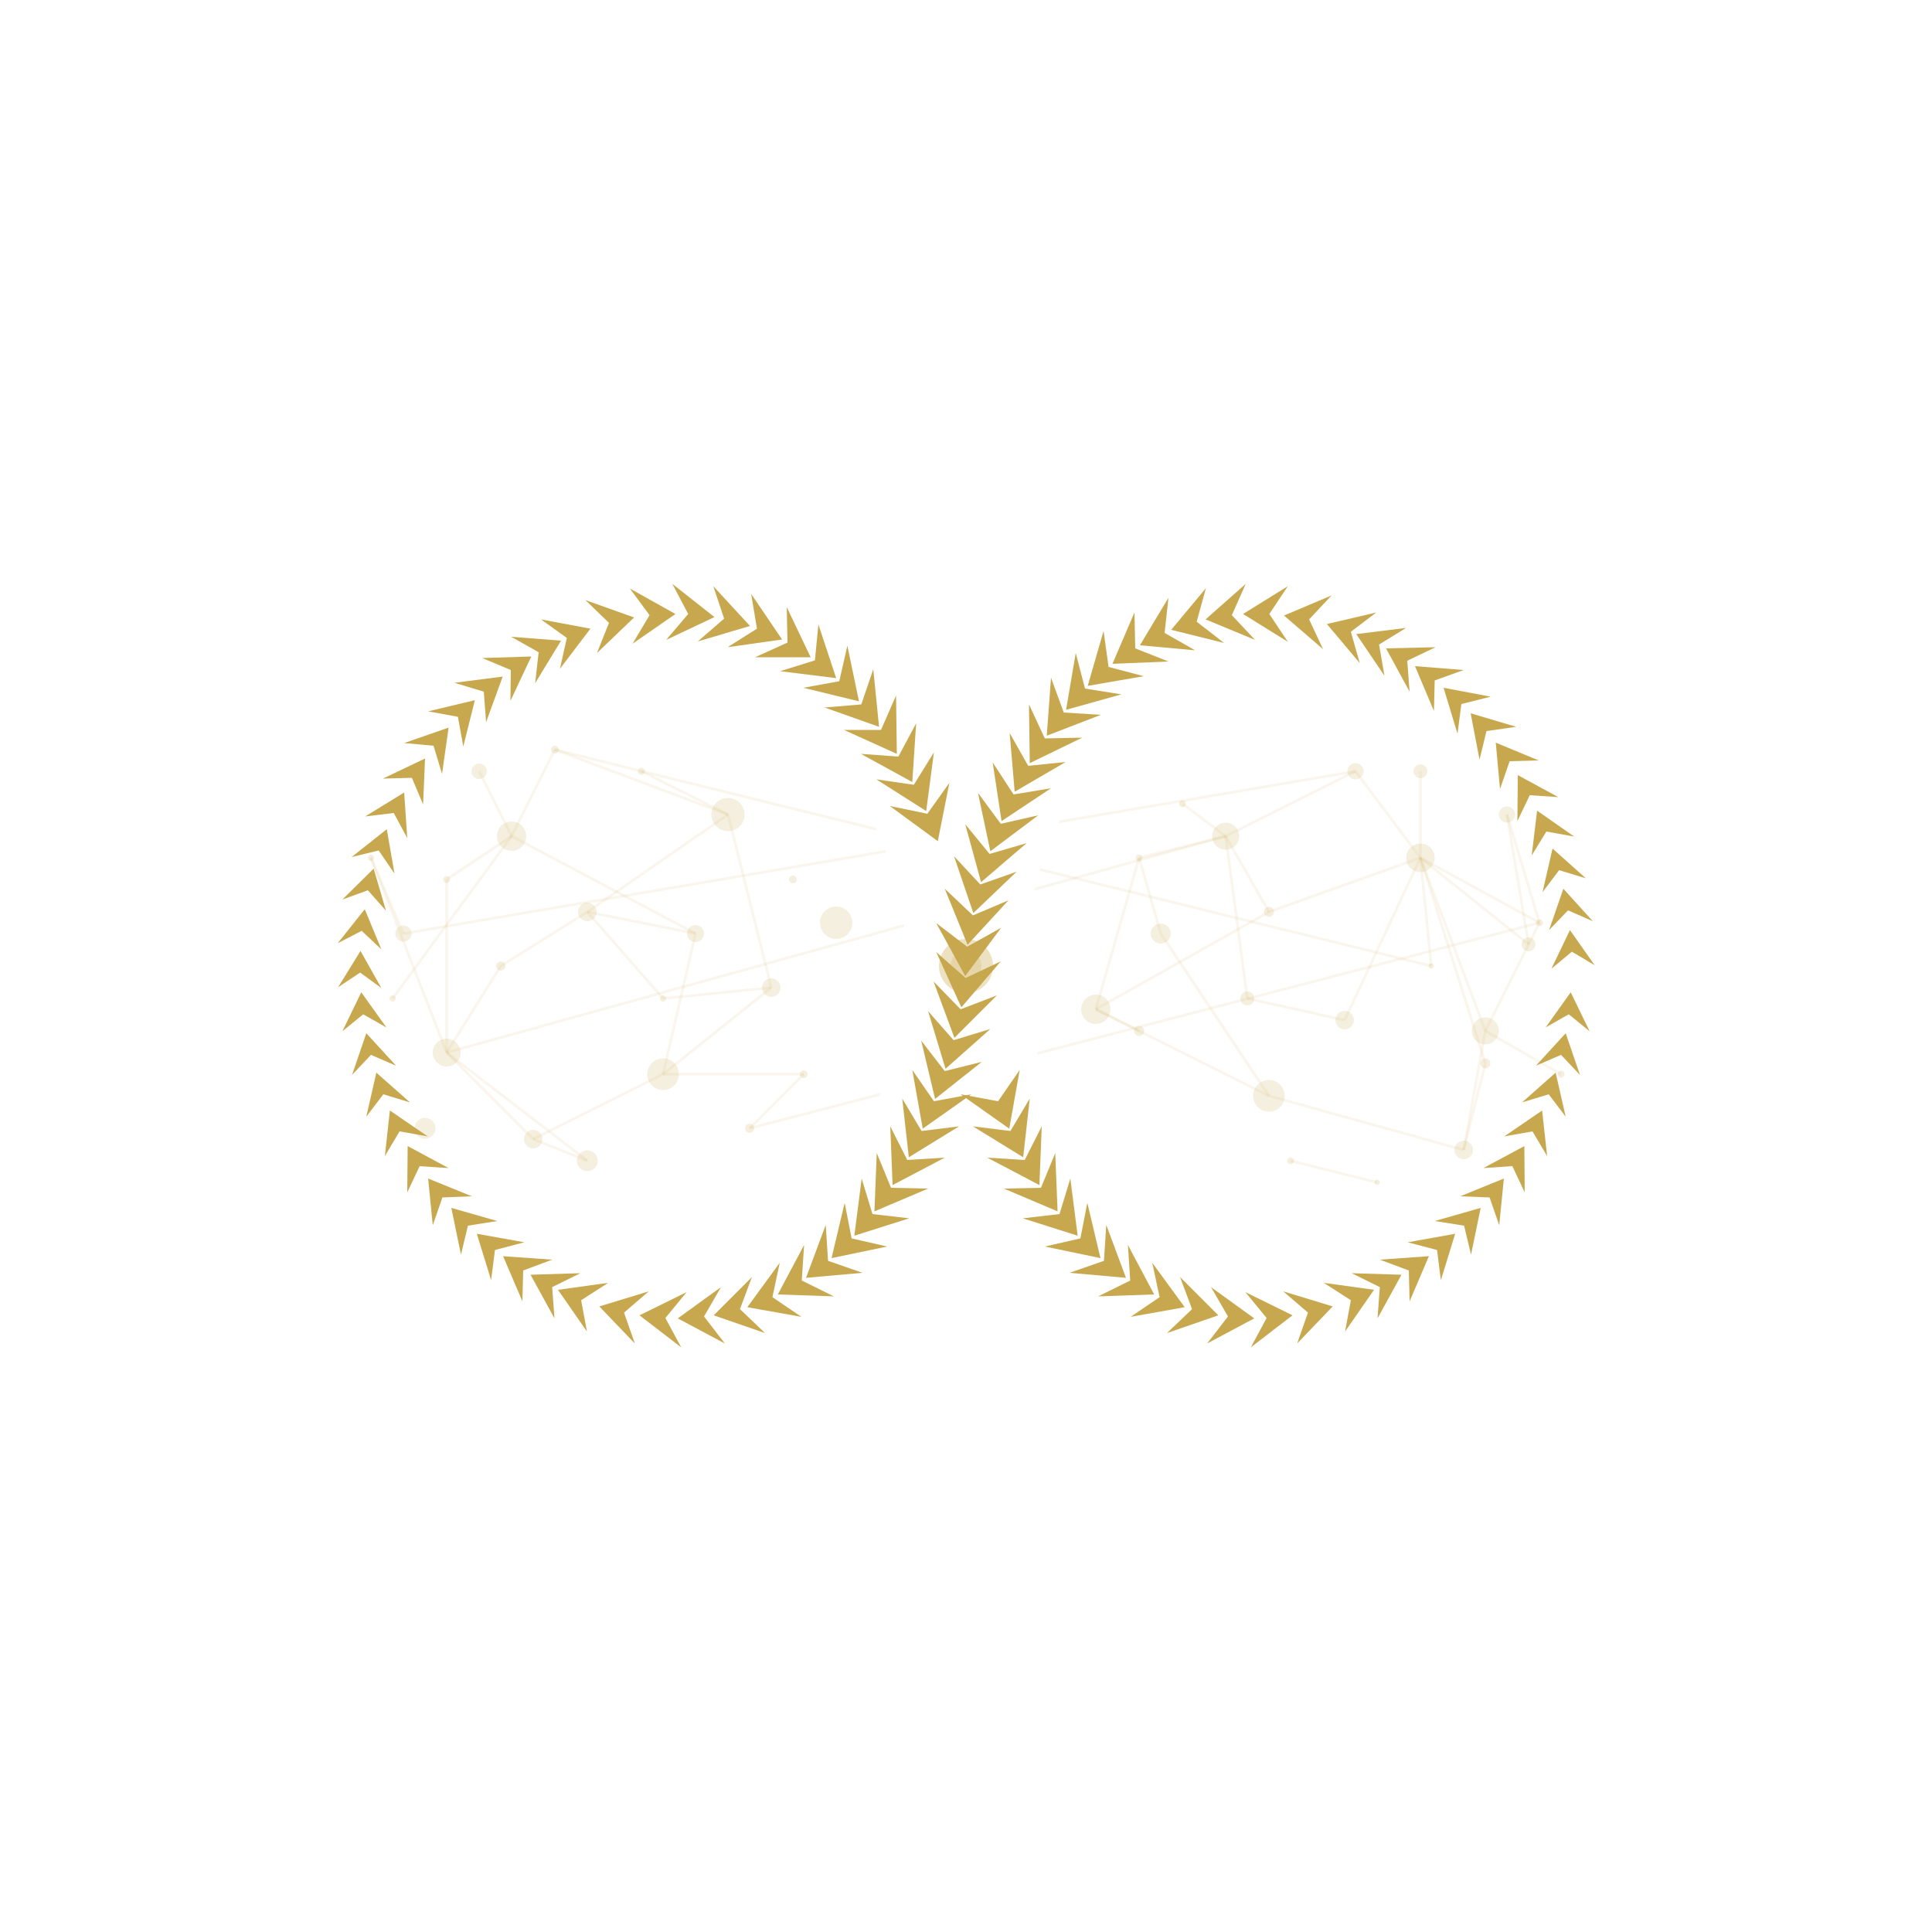
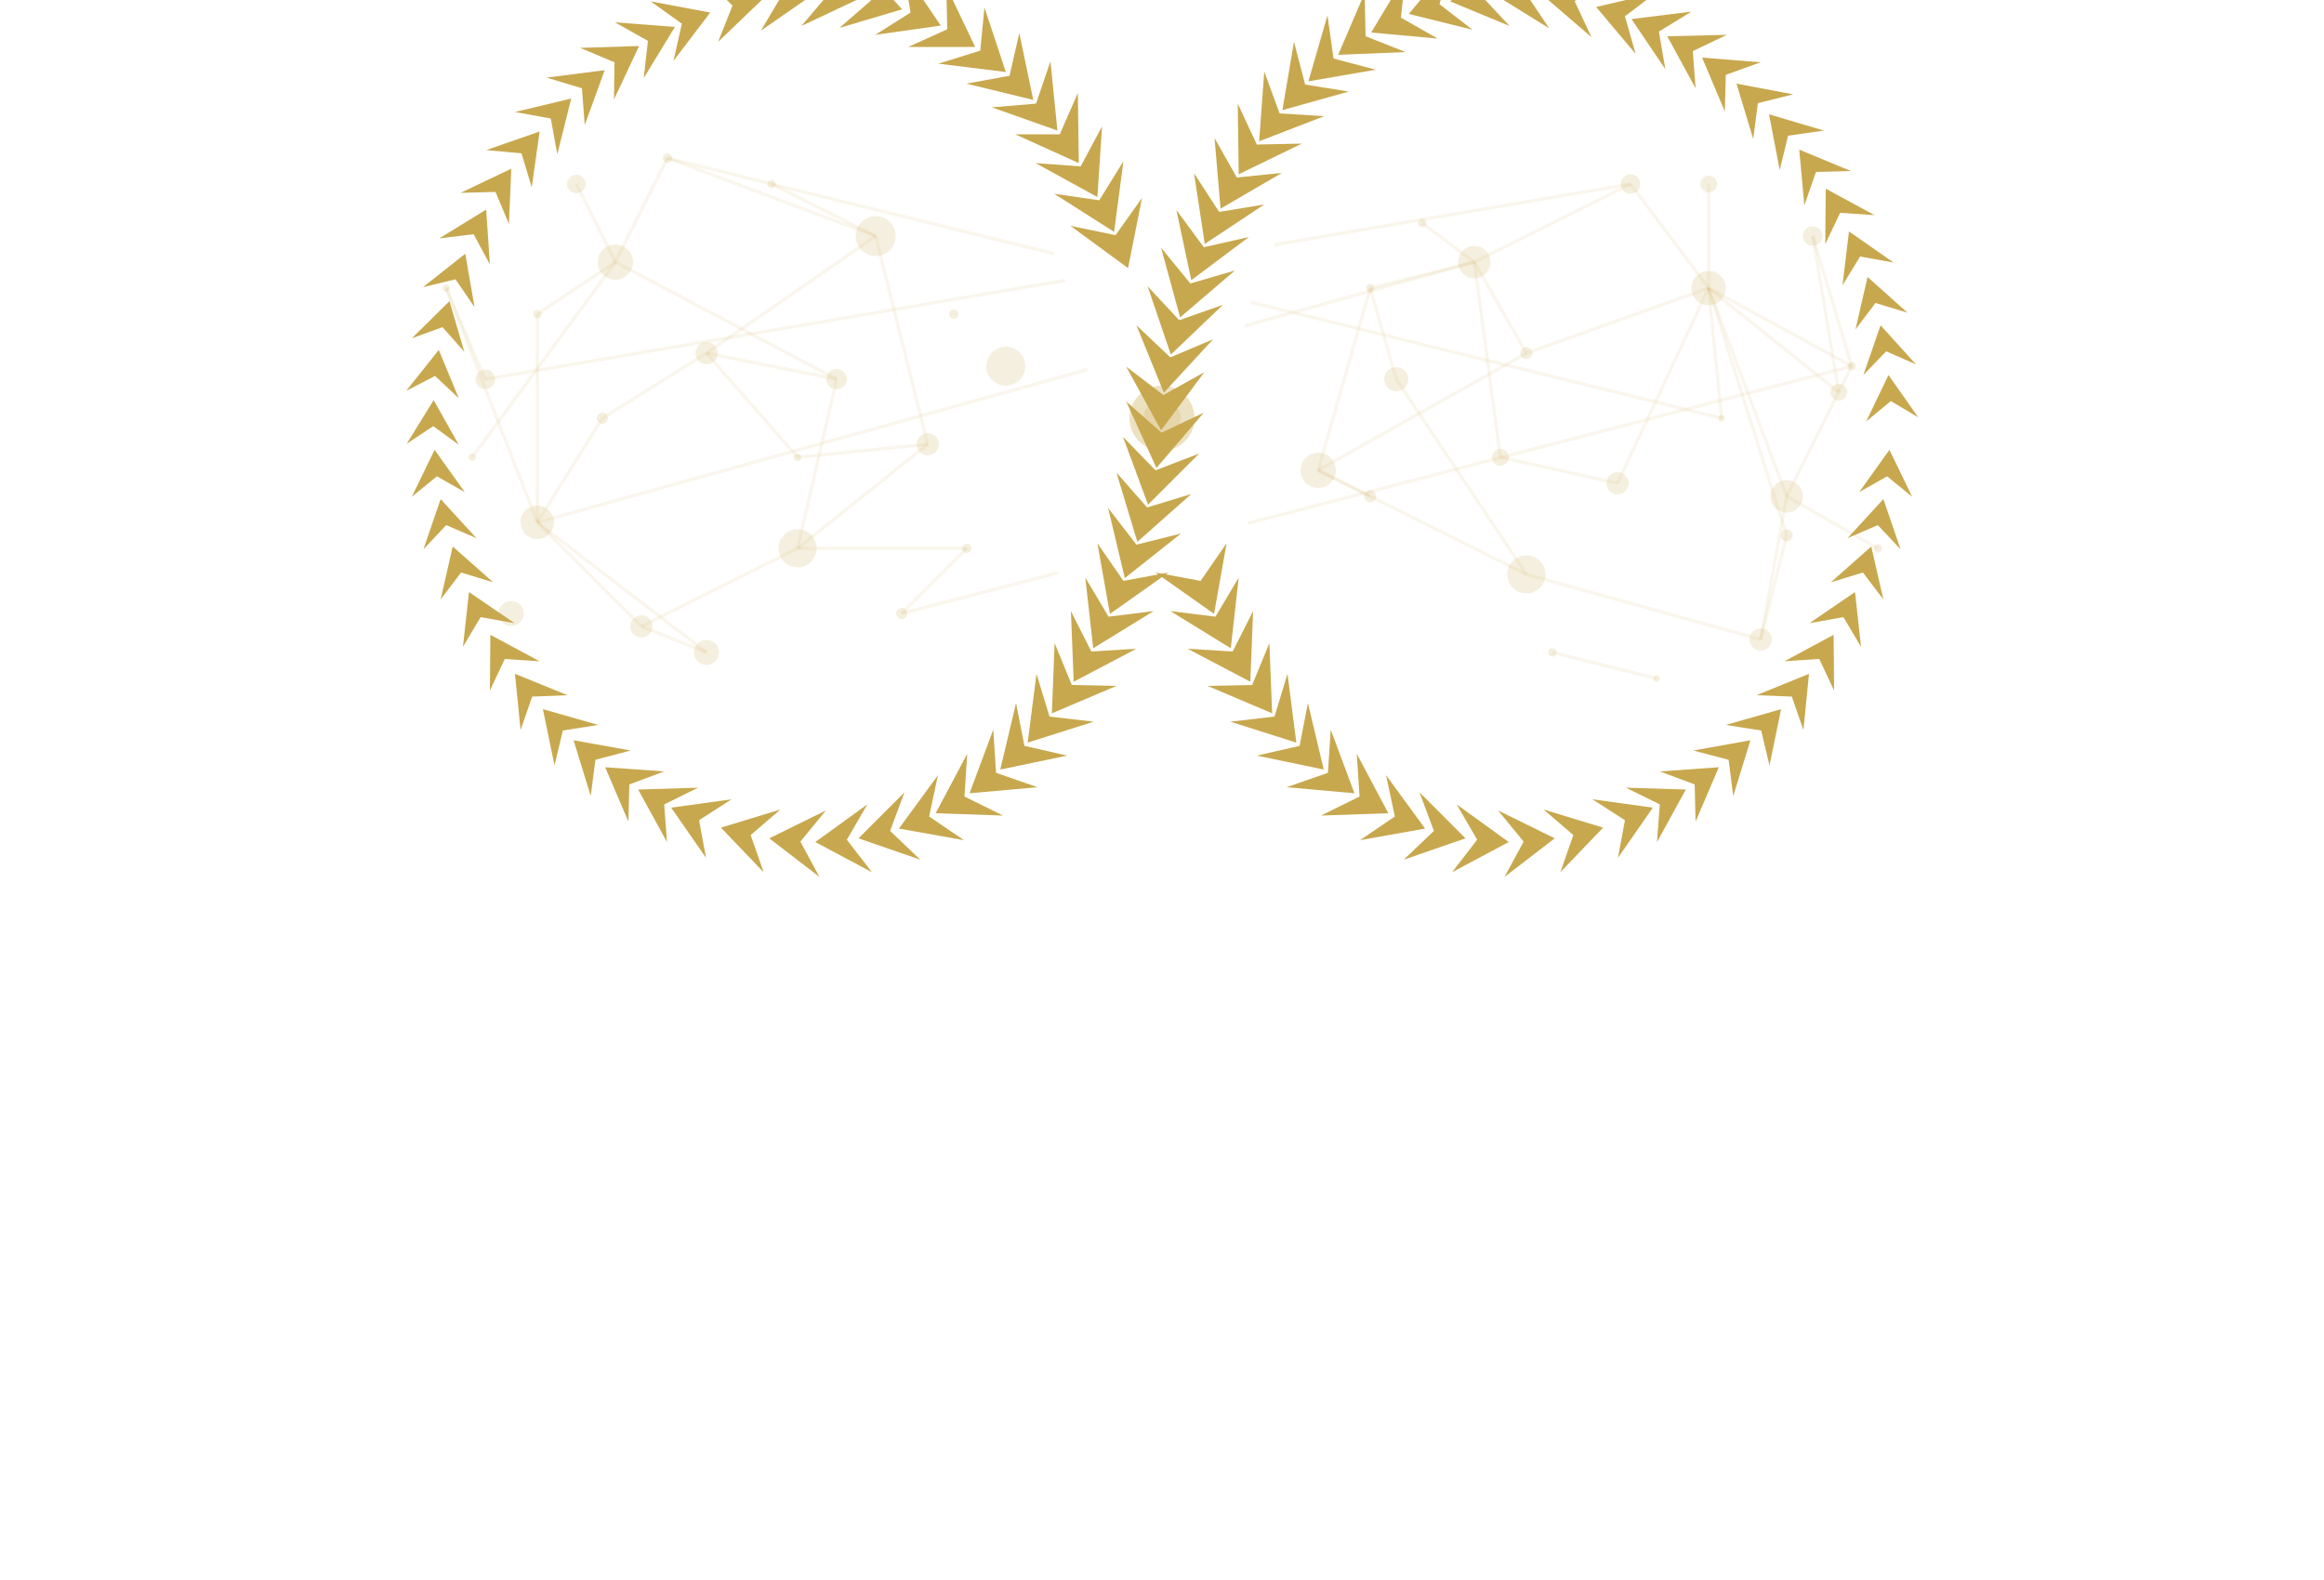
- <svg xmlns="http://www.w3.org/2000/svg" width="500" height="500" viewBox="0 0 500 500">
+ <svg xmlns="http://www.w3.org/2000/svg" width="500" height="340" viewBox="0 160 500 340">
  <defs>
    <clipPath id="lobeL">
      <circle cx="150.6" cy="250.0" r="84.0" />
    </clipPath>
    <clipPath id="lobeR">
      <circle cx="349.4" cy="250.0" r="84.0" />
    </clipPath>
  </defs>
  <g clip-path="url(#lobeL)">
    <line x1="132.4" y1="216.4" x2="124.0" y2="199.6" stroke="rgb(200,168,78)" stroke-opacity="0.10" stroke-width="0.7" />
    <line x1="132.4" y1="216.4" x2="180.0" y2="241.6" stroke="rgb(200,168,78)" stroke-opacity="0.10" stroke-width="0.7" />
    <line x1="132.4" y1="216.4" x2="101.6" y2="258.4" stroke="rgb(200,168,78)" stroke-opacity="0.10" stroke-width="0.7" />
    <line x1="132.4" y1="216.4" x2="143.6" y2="194.0" stroke="rgb(200,168,78)" stroke-opacity="0.10" stroke-width="0.7" />
    <line x1="132.4" y1="216.4" x2="115.6" y2="227.6" stroke="rgb(200,168,78)" stroke-opacity="0.10" stroke-width="0.7" />
    <line x1="171.6" y1="278.0" x2="199.6" y2="255.6" stroke="rgb(200,168,78)" stroke-opacity="0.10" stroke-width="0.7" />
    <line x1="171.6" y1="278.0" x2="180.0" y2="241.6" stroke="rgb(200,168,78)" stroke-opacity="0.10" stroke-width="0.7" />
    <line x1="171.6" y1="278.0" x2="138.0" y2="294.8" stroke="rgb(200,168,78)" stroke-opacity="0.10" stroke-width="0.7" />
    <line x1="171.6" y1="278.0" x2="208.0" y2="278.0" stroke="rgb(200,168,78)" stroke-opacity="0.10" stroke-width="0.7" />
    <line x1="115.6" y1="272.4" x2="152.0" y2="300.4" stroke="rgb(200,168,78)" stroke-opacity="0.10" stroke-width="0.7" />
    <line x1="115.6" y1="272.4" x2="138.0" y2="294.8" stroke="rgb(200,168,78)" stroke-opacity="0.10" stroke-width="0.7" />
    <line x1="115.6" y1="272.4" x2="96.0" y2="222.0" stroke="rgb(200,168,78)" stroke-opacity="0.10" stroke-width="0.7" />
    <line x1="115.6" y1="272.4" x2="129.6" y2="250.0" stroke="rgb(200,168,78)" stroke-opacity="0.10" stroke-width="0.7" />
    <line x1="115.6" y1="272.4" x2="115.6" y2="227.6" stroke="rgb(200,168,78)" stroke-opacity="0.10" stroke-width="0.7" />
    <line x1="188.4" y1="210.8" x2="152.0" y2="236.0" stroke="rgb(200,168,78)" stroke-opacity="0.10" stroke-width="0.7" />
    <line x1="188.4" y1="210.8" x2="199.6" y2="255.6" stroke="rgb(200,168,78)" stroke-opacity="0.10" stroke-width="0.7" />
    <line x1="188.4" y1="210.8" x2="166.0" y2="199.6" stroke="rgb(200,168,78)" stroke-opacity="0.10" stroke-width="0.7" />
    <line x1="188.4" y1="210.8" x2="143.6" y2="194.0" stroke="rgb(200,168,78)" stroke-opacity="0.10" stroke-width="0.7" />
    <line x1="367.6" y1="222.0" x2="384.4" y2="266.8" stroke="rgb(200,168,78)" stroke-opacity="0.10" stroke-width="0.7" />
    <line x1="367.6" y1="222.0" x2="395.6" y2="244.4" stroke="rgb(200,168,78)" stroke-opacity="0.10" stroke-width="0.7" />
    <line x1="367.6" y1="222.0" x2="348.0" y2="264.0" stroke="rgb(200,168,78)" stroke-opacity="0.10" stroke-width="0.7" />
    <line x1="367.6" y1="222.0" x2="350.8" y2="199.6" stroke="rgb(200,168,78)" stroke-opacity="0.10" stroke-width="0.7" />
    <line x1="367.6" y1="222.0" x2="367.6" y2="199.6" stroke="rgb(200,168,78)" stroke-opacity="0.10" stroke-width="0.7" />
    <line x1="367.6" y1="222.0" x2="398.4" y2="238.8" stroke="rgb(200,168,78)" stroke-opacity="0.10" stroke-width="0.7" />
    <line x1="367.6" y1="222.0" x2="370.4" y2="250.0" stroke="rgb(200,168,78)" stroke-opacity="0.10" stroke-width="0.7" />
    <line x1="367.6" y1="222.0" x2="384.4" y2="275.2" stroke="rgb(200,168,78)" stroke-opacity="0.10" stroke-width="0.7" />
    <line x1="367.6" y1="222.0" x2="328.4" y2="236.0" stroke="rgb(200,168,78)" stroke-opacity="0.10" stroke-width="0.7" />
    <line x1="328.4" y1="283.6" x2="283.6" y2="261.2" stroke="rgb(200,168,78)" stroke-opacity="0.10" stroke-width="0.7" />
    <line x1="328.4" y1="283.6" x2="378.8" y2="297.6" stroke="rgb(200,168,78)" stroke-opacity="0.10" stroke-width="0.7" />
    <line x1="328.4" y1="283.6" x2="300.4" y2="241.6" stroke="rgb(200,168,78)" stroke-opacity="0.10" stroke-width="0.7" />
    <line x1="384.4" y1="266.8" x2="378.8" y2="297.6" stroke="rgb(200,168,78)" stroke-opacity="0.10" stroke-width="0.7" />
    <line x1="384.4" y1="266.8" x2="404.0" y2="278.0" stroke="rgb(200,168,78)" stroke-opacity="0.10" stroke-width="0.7" />
    <line x1="384.4" y1="266.8" x2="398.4" y2="238.8" stroke="rgb(200,168,78)" stroke-opacity="0.10" stroke-width="0.7" />
    <line x1="317.2" y1="216.4" x2="350.8" y2="199.6" stroke="rgb(200,168,78)" stroke-opacity="0.10" stroke-width="0.7" />
    <line x1="317.2" y1="216.4" x2="322.8" y2="258.4" stroke="rgb(200,168,78)" stroke-opacity="0.10" stroke-width="0.7" />
    <line x1="317.2" y1="216.4" x2="306.0" y2="208.0" stroke="rgb(200,168,78)" stroke-opacity="0.10" stroke-width="0.7" />
    <line x1="317.2" y1="216.4" x2="328.4" y2="236.0" stroke="rgb(200,168,78)" stroke-opacity="0.10" stroke-width="0.7" />
    <line x1="317.2" y1="216.4" x2="294.8" y2="222.0" stroke="rgb(200,168,78)" stroke-opacity="0.10" stroke-width="0.7" />
    <line x1="283.6" y1="261.2" x2="294.8" y2="266.8" stroke="rgb(200,168,78)" stroke-opacity="0.10" stroke-width="0.7" />
    <line x1="283.6" y1="261.2" x2="328.4" y2="236.0" stroke="rgb(200,168,78)" stroke-opacity="0.10" stroke-width="0.7" />
    <line x1="283.6" y1="261.2" x2="294.8" y2="222.0" stroke="rgb(200,168,78)" stroke-opacity="0.10" stroke-width="0.7" />
    <line x1="104.4" y1="241.6" x2="96.0" y2="222.0" stroke="rgb(200,168,78)" stroke-opacity="0.10" stroke-width="0.7" />
    <line x1="152.0" y1="236.0" x2="180.0" y2="241.6" stroke="rgb(200,168,78)" stroke-opacity="0.10" stroke-width="0.7" />
    <line x1="152.0" y1="236.0" x2="129.6" y2="250.0" stroke="rgb(200,168,78)" stroke-opacity="0.10" stroke-width="0.7" />
    <line x1="152.0" y1="236.0" x2="171.6" y2="258.4" stroke="rgb(200,168,78)" stroke-opacity="0.10" stroke-width="0.7" />
    <line x1="152.0" y1="300.4" x2="138.0" y2="294.8" stroke="rgb(200,168,78)" stroke-opacity="0.10" stroke-width="0.7" />
    <line x1="199.6" y1="255.6" x2="171.6" y2="258.4" stroke="rgb(200,168,78)" stroke-opacity="0.10" stroke-width="0.7" />
    <line x1="395.6" y1="244.4" x2="390.0" y2="210.8" stroke="rgb(200,168,78)" stroke-opacity="0.10" stroke-width="0.7" />
    <line x1="348.0" y1="264.0" x2="322.8" y2="258.4" stroke="rgb(200,168,78)" stroke-opacity="0.10" stroke-width="0.7" />
    <line x1="378.8" y1="297.6" x2="384.4" y2="275.2" stroke="rgb(200,168,78)" stroke-opacity="0.10" stroke-width="0.7" />
    <line x1="300.4" y1="241.6" x2="294.8" y2="222.0" stroke="rgb(200,168,78)" stroke-opacity="0.10" stroke-width="0.7" />
    <line x1="390.0" y1="210.8" x2="398.4" y2="238.8" stroke="rgb(200,168,78)" stroke-opacity="0.10" stroke-width="0.7" />
    <line x1="166.0" y1="199.6" x2="143.6" y2="194.0" stroke="rgb(200,168,78)" stroke-opacity="0.10" stroke-width="0.7" />
    <line x1="194.0" y1="292.0" x2="208.0" y2="278.0" stroke="rgb(200,168,78)" stroke-opacity="0.10" stroke-width="0.7" />
    <line x1="334.0" y1="300.4" x2="356.4" y2="306.0" stroke="rgb(200,168,78)" stroke-opacity="0.10" stroke-width="0.7" />
    <line x1="194.0" y1="292.0" x2="398.4" y2="238.8" stroke="rgb(200,168,78)" stroke-opacity="0.10" stroke-width="0.7" />
    <line x1="350.8" y1="199.6" x2="104.4" y2="241.6" stroke="rgb(200,168,78)" stroke-opacity="0.10" stroke-width="0.7" />
    <line x1="115.6" y1="272.4" x2="317.2" y2="216.4" stroke="rgb(200,168,78)" stroke-opacity="0.10" stroke-width="0.7" />
    <line x1="166.0" y1="199.6" x2="370.4" y2="250.0" stroke="rgb(200,168,78)" stroke-opacity="0.10" stroke-width="0.7" />
    <circle cx="132.4" cy="216.4" r="3.8" fill="rgb(200,168,78)" fill-opacity="0.18" />
    <circle cx="171.6" cy="278.0" r="4.1" fill="rgb(200,168,78)" fill-opacity="0.18" />
    <circle cx="115.6" cy="272.4" r="3.6" fill="rgb(200,168,78)" fill-opacity="0.18" />
    <circle cx="188.4" cy="210.8" r="4.3" fill="rgb(200,168,78)" fill-opacity="0.18" />
    <circle cx="367.6" cy="222.0" r="3.7" fill="rgb(200,168,78)" fill-opacity="0.18" />
    <circle cx="328.4" cy="283.6" r="4.1" fill="rgb(200,168,78)" fill-opacity="0.18" />
    <circle cx="384.4" cy="266.8" r="3.5" fill="rgb(200,168,78)" fill-opacity="0.18" />
    <circle cx="317.2" cy="216.4" r="3.5" fill="rgb(200,168,78)" fill-opacity="0.18" />
    <circle cx="216.4" cy="238.8" r="4.2" fill="rgb(200,168,78)" fill-opacity="0.18" />
    <circle cx="283.6" cy="261.2" r="3.8" fill="rgb(200,168,78)" fill-opacity="0.18" />
    <circle cx="104.4" cy="241.6" r="2.1" fill="rgb(200,168,78)" fill-opacity="0.18" />
    <circle cx="152.0" cy="236.0" r="2.4" fill="rgb(200,168,78)" fill-opacity="0.18" />
    <circle cx="152.0" cy="300.4" r="2.7" fill="rgb(200,168,78)" fill-opacity="0.18" />
    <circle cx="124.0" cy="199.6" r="2.0" fill="rgb(200,168,78)" fill-opacity="0.18" />
    <circle cx="199.6" cy="255.6" r="2.4" fill="rgb(200,168,78)" fill-opacity="0.18" />
    <circle cx="180.0" cy="241.6" r="2.2" fill="rgb(200,168,78)" fill-opacity="0.18" />
    <circle cx="138.0" cy="294.8" r="2.4" fill="rgb(200,168,78)" fill-opacity="0.18" />
    <circle cx="110.0" cy="292.0" r="2.7" fill="rgb(200,168,78)" fill-opacity="0.18" />
    <circle cx="395.6" cy="244.4" r="1.8" fill="rgb(200,168,78)" fill-opacity="0.18" />
    <circle cx="348.0" cy="264.0" r="2.4" fill="rgb(200,168,78)" fill-opacity="0.18" />
    <circle cx="350.8" cy="199.6" r="2.1" fill="rgb(200,168,78)" fill-opacity="0.18" />
    <circle cx="378.8" cy="297.6" r="2.4" fill="rgb(200,168,78)" fill-opacity="0.18" />
    <circle cx="300.4" cy="241.6" r="2.6" fill="rgb(200,168,78)" fill-opacity="0.18" />
    <circle cx="322.8" cy="258.4" r="1.8" fill="rgb(200,168,78)" fill-opacity="0.18" />
    <circle cx="367.6" cy="199.6" r="1.8" fill="rgb(200,168,78)" fill-opacity="0.18" />
    <circle cx="390.0" cy="210.8" r="2.1" fill="rgb(200,168,78)" fill-opacity="0.18" />
    <circle cx="96.0" cy="222.0" r="0.8" fill="rgb(200,168,78)" fill-opacity="0.18" />
    <circle cx="166.0" cy="199.6" r="0.9" fill="rgb(200,168,78)" fill-opacity="0.18" />
    <circle cx="205.2" cy="227.6" r="1.0" fill="rgb(200,168,78)" fill-opacity="0.18" />
    <circle cx="101.6" cy="258.4" r="0.8" fill="rgb(200,168,78)" fill-opacity="0.18" />
    <circle cx="129.6" cy="250.0" r="1.2" fill="rgb(200,168,78)" fill-opacity="0.18" />
    <circle cx="194.0" cy="292.0" r="1.2" fill="rgb(200,168,78)" fill-opacity="0.18" />
    <circle cx="143.6" cy="194.0" r="1.0" fill="rgb(200,168,78)" fill-opacity="0.18" />
    <circle cx="115.6" cy="227.6" r="0.9" fill="rgb(200,168,78)" fill-opacity="0.18" />
    <circle cx="171.6" cy="258.4" r="0.8" fill="rgb(200,168,78)" fill-opacity="0.18" />
    <circle cx="208.0" cy="278.0" r="1.0" fill="rgb(200,168,78)" fill-opacity="0.18" />
    <circle cx="404.0" cy="278.0" r="0.9" fill="rgb(200,168,78)" fill-opacity="0.18" />
    <circle cx="334.0" cy="300.4" r="0.9" fill="rgb(200,168,78)" fill-opacity="0.18" />
    <circle cx="294.8" cy="266.8" r="1.3" fill="rgb(200,168,78)" fill-opacity="0.18" />
    <circle cx="398.4" cy="238.8" r="0.9" fill="rgb(200,168,78)" fill-opacity="0.18" />
    <circle cx="370.4" cy="250.0" r="0.7" fill="rgb(200,168,78)" fill-opacity="0.18" />
    <circle cx="306.0" cy="208.0" r="0.9" fill="rgb(200,168,78)" fill-opacity="0.18" />
    <circle cx="356.4" cy="306.0" r="0.7" fill="rgb(200,168,78)" fill-opacity="0.18" />
    <circle cx="384.4" cy="275.2" r="1.3" fill="rgb(200,168,78)" fill-opacity="0.18" />
    <circle cx="328.4" cy="236.0" r="1.3" fill="rgb(200,168,78)" fill-opacity="0.18" />
    <circle cx="294.8" cy="222.0" r="0.9" fill="rgb(200,168,78)" fill-opacity="0.18" />
  </g>
  <g clip-path="url(#lobeR)">
    <line x1="132.4" y1="216.4" x2="124.0" y2="199.6" stroke="rgb(200,168,78)" stroke-opacity="0.10" stroke-width="0.7" />
    <line x1="132.4" y1="216.4" x2="180.0" y2="241.6" stroke="rgb(200,168,78)" stroke-opacity="0.10" stroke-width="0.7" />
    <line x1="132.4" y1="216.4" x2="101.6" y2="258.4" stroke="rgb(200,168,78)" stroke-opacity="0.10" stroke-width="0.7" />
    <line x1="132.4" y1="216.4" x2="143.6" y2="194.0" stroke="rgb(200,168,78)" stroke-opacity="0.10" stroke-width="0.7" />
    <line x1="132.4" y1="216.4" x2="115.6" y2="227.6" stroke="rgb(200,168,78)" stroke-opacity="0.10" stroke-width="0.7" />
    <line x1="171.6" y1="278.0" x2="199.6" y2="255.6" stroke="rgb(200,168,78)" stroke-opacity="0.10" stroke-width="0.7" />
    <line x1="171.6" y1="278.0" x2="180.0" y2="241.6" stroke="rgb(200,168,78)" stroke-opacity="0.10" stroke-width="0.7" />
    <line x1="171.6" y1="278.0" x2="138.0" y2="294.8" stroke="rgb(200,168,78)" stroke-opacity="0.10" stroke-width="0.7" />
    <line x1="171.6" y1="278.0" x2="208.0" y2="278.0" stroke="rgb(200,168,78)" stroke-opacity="0.10" stroke-width="0.7" />
    <line x1="115.6" y1="272.4" x2="152.0" y2="300.4" stroke="rgb(200,168,78)" stroke-opacity="0.10" stroke-width="0.7" />
    <line x1="115.6" y1="272.4" x2="138.0" y2="294.8" stroke="rgb(200,168,78)" stroke-opacity="0.10" stroke-width="0.7" />
    <line x1="115.6" y1="272.4" x2="96.0" y2="222.0" stroke="rgb(200,168,78)" stroke-opacity="0.10" stroke-width="0.7" />
    <line x1="115.6" y1="272.4" x2="129.6" y2="250.0" stroke="rgb(200,168,78)" stroke-opacity="0.10" stroke-width="0.7" />
    <line x1="115.6" y1="272.4" x2="115.6" y2="227.6" stroke="rgb(200,168,78)" stroke-opacity="0.10" stroke-width="0.7" />
    <line x1="188.4" y1="210.8" x2="152.0" y2="236.0" stroke="rgb(200,168,78)" stroke-opacity="0.10" stroke-width="0.7" />
    <line x1="188.4" y1="210.8" x2="199.6" y2="255.6" stroke="rgb(200,168,78)" stroke-opacity="0.10" stroke-width="0.7" />
    <line x1="188.4" y1="210.8" x2="166.0" y2="199.6" stroke="rgb(200,168,78)" stroke-opacity="0.10" stroke-width="0.7" />
    <line x1="188.4" y1="210.8" x2="143.6" y2="194.0" stroke="rgb(200,168,78)" stroke-opacity="0.10" stroke-width="0.7" />
    <line x1="367.6" y1="222.0" x2="384.4" y2="266.8" stroke="rgb(200,168,78)" stroke-opacity="0.10" stroke-width="0.7" />
    <line x1="367.6" y1="222.0" x2="395.6" y2="244.4" stroke="rgb(200,168,78)" stroke-opacity="0.10" stroke-width="0.7" />
    <line x1="367.6" y1="222.0" x2="348.0" y2="264.0" stroke="rgb(200,168,78)" stroke-opacity="0.10" stroke-width="0.7" />
    <line x1="367.6" y1="222.0" x2="350.8" y2="199.6" stroke="rgb(200,168,78)" stroke-opacity="0.10" stroke-width="0.7" />
    <line x1="367.6" y1="222.0" x2="367.6" y2="199.6" stroke="rgb(200,168,78)" stroke-opacity="0.10" stroke-width="0.7" />
    <line x1="367.6" y1="222.0" x2="398.4" y2="238.8" stroke="rgb(200,168,78)" stroke-opacity="0.10" stroke-width="0.7" />
    <line x1="367.6" y1="222.0" x2="370.4" y2="250.0" stroke="rgb(200,168,78)" stroke-opacity="0.10" stroke-width="0.7" />
    <line x1="367.6" y1="222.0" x2="384.4" y2="275.2" stroke="rgb(200,168,78)" stroke-opacity="0.10" stroke-width="0.7" />
    <line x1="367.6" y1="222.0" x2="328.4" y2="236.0" stroke="rgb(200,168,78)" stroke-opacity="0.10" stroke-width="0.7" />
    <line x1="328.4" y1="283.6" x2="283.6" y2="261.2" stroke="rgb(200,168,78)" stroke-opacity="0.10" stroke-width="0.7" />
    <line x1="328.4" y1="283.6" x2="378.8" y2="297.6" stroke="rgb(200,168,78)" stroke-opacity="0.10" stroke-width="0.7" />
    <line x1="328.4" y1="283.6" x2="300.4" y2="241.6" stroke="rgb(200,168,78)" stroke-opacity="0.10" stroke-width="0.7" />
    <line x1="384.4" y1="266.8" x2="378.8" y2="297.6" stroke="rgb(200,168,78)" stroke-opacity="0.10" stroke-width="0.7" />
    <line x1="384.4" y1="266.8" x2="404.0" y2="278.0" stroke="rgb(200,168,78)" stroke-opacity="0.10" stroke-width="0.7" />
    <line x1="384.4" y1="266.8" x2="398.4" y2="238.8" stroke="rgb(200,168,78)" stroke-opacity="0.10" stroke-width="0.7" />
    <line x1="317.2" y1="216.4" x2="350.8" y2="199.6" stroke="rgb(200,168,78)" stroke-opacity="0.10" stroke-width="0.7" />
    <line x1="317.2" y1="216.4" x2="322.8" y2="258.4" stroke="rgb(200,168,78)" stroke-opacity="0.10" stroke-width="0.7" />
    <line x1="317.2" y1="216.4" x2="306.0" y2="208.0" stroke="rgb(200,168,78)" stroke-opacity="0.10" stroke-width="0.7" />
    <line x1="317.2" y1="216.4" x2="328.4" y2="236.0" stroke="rgb(200,168,78)" stroke-opacity="0.10" stroke-width="0.7" />
    <line x1="317.2" y1="216.4" x2="294.8" y2="222.0" stroke="rgb(200,168,78)" stroke-opacity="0.10" stroke-width="0.7" />
    <line x1="283.6" y1="261.2" x2="294.8" y2="266.8" stroke="rgb(200,168,78)" stroke-opacity="0.10" stroke-width="0.7" />
    <line x1="283.6" y1="261.2" x2="328.4" y2="236.0" stroke="rgb(200,168,78)" stroke-opacity="0.10" stroke-width="0.7" />
    <line x1="283.6" y1="261.2" x2="294.8" y2="222.0" stroke="rgb(200,168,78)" stroke-opacity="0.10" stroke-width="0.7" />
    <line x1="104.4" y1="241.6" x2="96.0" y2="222.0" stroke="rgb(200,168,78)" stroke-opacity="0.10" stroke-width="0.7" />
    <line x1="152.0" y1="236.0" x2="180.0" y2="241.6" stroke="rgb(200,168,78)" stroke-opacity="0.10" stroke-width="0.7" />
    <line x1="152.0" y1="236.0" x2="129.6" y2="250.0" stroke="rgb(200,168,78)" stroke-opacity="0.10" stroke-width="0.7" />
    <line x1="152.0" y1="236.0" x2="171.6" y2="258.4" stroke="rgb(200,168,78)" stroke-opacity="0.10" stroke-width="0.7" />
    <line x1="152.0" y1="300.4" x2="138.0" y2="294.8" stroke="rgb(200,168,78)" stroke-opacity="0.10" stroke-width="0.7" />
    <line x1="199.6" y1="255.6" x2="171.6" y2="258.4" stroke="rgb(200,168,78)" stroke-opacity="0.10" stroke-width="0.7" />
    <line x1="395.6" y1="244.4" x2="390.0" y2="210.8" stroke="rgb(200,168,78)" stroke-opacity="0.10" stroke-width="0.7" />
    <line x1="348.0" y1="264.0" x2="322.8" y2="258.4" stroke="rgb(200,168,78)" stroke-opacity="0.10" stroke-width="0.7" />
    <line x1="378.8" y1="297.6" x2="384.4" y2="275.2" stroke="rgb(200,168,78)" stroke-opacity="0.10" stroke-width="0.7" />
    <line x1="300.4" y1="241.6" x2="294.8" y2="222.0" stroke="rgb(200,168,78)" stroke-opacity="0.10" stroke-width="0.7" />
    <line x1="390.0" y1="210.8" x2="398.4" y2="238.8" stroke="rgb(200,168,78)" stroke-opacity="0.10" stroke-width="0.7" />
    <line x1="166.0" y1="199.6" x2="143.6" y2="194.0" stroke="rgb(200,168,78)" stroke-opacity="0.10" stroke-width="0.7" />
    <line x1="194.0" y1="292.0" x2="208.0" y2="278.0" stroke="rgb(200,168,78)" stroke-opacity="0.10" stroke-width="0.7" />
    <line x1="334.0" y1="300.4" x2="356.4" y2="306.0" stroke="rgb(200,168,78)" stroke-opacity="0.10" stroke-width="0.7" />
    <line x1="194.0" y1="292.0" x2="398.4" y2="238.8" stroke="rgb(200,168,78)" stroke-opacity="0.10" stroke-width="0.7" />
    <line x1="350.8" y1="199.6" x2="104.4" y2="241.6" stroke="rgb(200,168,78)" stroke-opacity="0.10" stroke-width="0.7" />
    <line x1="115.6" y1="272.4" x2="317.2" y2="216.4" stroke="rgb(200,168,78)" stroke-opacity="0.10" stroke-width="0.7" />
    <line x1="166.0" y1="199.6" x2="370.4" y2="250.0" stroke="rgb(200,168,78)" stroke-opacity="0.10" stroke-width="0.7" />
    <circle cx="132.4" cy="216.4" r="3.8" fill="rgb(200,168,78)" fill-opacity="0.18" />
    <circle cx="171.6" cy="278.0" r="4.1" fill="rgb(200,168,78)" fill-opacity="0.18" />
    <circle cx="115.6" cy="272.4" r="3.6" fill="rgb(200,168,78)" fill-opacity="0.18" />
    <circle cx="188.4" cy="210.8" r="4.3" fill="rgb(200,168,78)" fill-opacity="0.18" />
    <circle cx="367.6" cy="222.0" r="3.7" fill="rgb(200,168,78)" fill-opacity="0.18" />
    <circle cx="328.4" cy="283.6" r="4.1" fill="rgb(200,168,78)" fill-opacity="0.18" />
    <circle cx="384.4" cy="266.8" r="3.5" fill="rgb(200,168,78)" fill-opacity="0.18" />
    <circle cx="317.2" cy="216.4" r="3.5" fill="rgb(200,168,78)" fill-opacity="0.18" />
    <circle cx="216.4" cy="238.8" r="4.2" fill="rgb(200,168,78)" fill-opacity="0.18" />
    <circle cx="283.6" cy="261.2" r="3.8" fill="rgb(200,168,78)" fill-opacity="0.18" />
    <circle cx="104.4" cy="241.6" r="2.1" fill="rgb(200,168,78)" fill-opacity="0.18" />
    <circle cx="152.0" cy="236.0" r="2.4" fill="rgb(200,168,78)" fill-opacity="0.18" />
    <circle cx="152.0" cy="300.4" r="2.7" fill="rgb(200,168,78)" fill-opacity="0.18" />
    <circle cx="124.0" cy="199.6" r="2.0" fill="rgb(200,168,78)" fill-opacity="0.18" />
    <circle cx="199.6" cy="255.6" r="2.4" fill="rgb(200,168,78)" fill-opacity="0.18" />
    <circle cx="180.0" cy="241.6" r="2.2" fill="rgb(200,168,78)" fill-opacity="0.18" />
    <circle cx="138.0" cy="294.8" r="2.4" fill="rgb(200,168,78)" fill-opacity="0.18" />
    <circle cx="110.0" cy="292.0" r="2.7" fill="rgb(200,168,78)" fill-opacity="0.18" />
    <circle cx="395.6" cy="244.4" r="1.8" fill="rgb(200,168,78)" fill-opacity="0.18" />
    <circle cx="348.0" cy="264.0" r="2.4" fill="rgb(200,168,78)" fill-opacity="0.18" />
    <circle cx="350.8" cy="199.6" r="2.1" fill="rgb(200,168,78)" fill-opacity="0.18" />
    <circle cx="378.8" cy="297.6" r="2.4" fill="rgb(200,168,78)" fill-opacity="0.18" />
    <circle cx="300.4" cy="241.6" r="2.6" fill="rgb(200,168,78)" fill-opacity="0.18" />
    <circle cx="322.8" cy="258.4" r="1.8" fill="rgb(200,168,78)" fill-opacity="0.18" />
    <circle cx="367.6" cy="199.6" r="1.8" fill="rgb(200,168,78)" fill-opacity="0.18" />
    <circle cx="390.0" cy="210.8" r="2.1" fill="rgb(200,168,78)" fill-opacity="0.18" />
    <circle cx="96.0" cy="222.0" r="0.8" fill="rgb(200,168,78)" fill-opacity="0.18" />
    <circle cx="166.0" cy="199.6" r="0.9" fill="rgb(200,168,78)" fill-opacity="0.18" />
    <circle cx="205.2" cy="227.6" r="1.0" fill="rgb(200,168,78)" fill-opacity="0.18" />
    <circle cx="101.6" cy="258.4" r="0.8" fill="rgb(200,168,78)" fill-opacity="0.18" />
    <circle cx="129.6" cy="250.0" r="1.2" fill="rgb(200,168,78)" fill-opacity="0.18" />
    <circle cx="194.0" cy="292.0" r="1.2" fill="rgb(200,168,78)" fill-opacity="0.18" />
    <circle cx="143.6" cy="194.0" r="1.0" fill="rgb(200,168,78)" fill-opacity="0.18" />
    <circle cx="115.6" cy="227.6" r="0.9" fill="rgb(200,168,78)" fill-opacity="0.18" />
    <circle cx="171.6" cy="258.4" r="0.8" fill="rgb(200,168,78)" fill-opacity="0.18" />
    <circle cx="208.0" cy="278.0" r="1.0" fill="rgb(200,168,78)" fill-opacity="0.18" />
    <circle cx="404.0" cy="278.0" r="0.9" fill="rgb(200,168,78)" fill-opacity="0.18" />
    <circle cx="334.0" cy="300.4" r="0.9" fill="rgb(200,168,78)" fill-opacity="0.18" />
    <circle cx="294.8" cy="266.8" r="1.3" fill="rgb(200,168,78)" fill-opacity="0.18" />
    <circle cx="398.4" cy="238.8" r="0.9" fill="rgb(200,168,78)" fill-opacity="0.18" />
    <circle cx="370.4" cy="250.0" r="0.7" fill="rgb(200,168,78)" fill-opacity="0.18" />
    <circle cx="306.0" cy="208.0" r="0.9" fill="rgb(200,168,78)" fill-opacity="0.18" />
    <circle cx="356.4" cy="306.0" r="0.7" fill="rgb(200,168,78)" fill-opacity="0.18" />
    <circle cx="384.4" cy="275.2" r="1.3" fill="rgb(200,168,78)" fill-opacity="0.18" />
    <circle cx="328.4" cy="236.0" r="1.3" fill="rgb(200,168,78)" fill-opacity="0.18" />
    <circle cx="294.8" cy="222.0" r="0.9" fill="rgb(200,168,78)" fill-opacity="0.18" />
  </g>
  <circle cx="250.0" cy="250.0" r="7" fill="rgb(200,168,78)" fill-opacity="0.35" />
  <circle cx="250.0" cy="250.0" r="4" fill="rgb(200,168,78)" fill-opacity="0.20" />
  <polygon points="98.7,255.7 93.3,246.1 87.5,255.5 93.2,251.7" fill="rgb(200,168,78)" />
  <polygon points="98.7,245.7 94.4,235.3 87.4,244.1 93.6,240.9" fill="rgb(200,168,78)" />
  <polygon points="99.9,235.7 96.7,224.8 88.6,232.8 95.2,230.4" fill="rgb(200,168,78)" />
  <polygon points="102.1,226.1 100.1,214.6 91.0,221.8 98.0,220.1" fill="rgb(200,168,78)" />
  <polygon points="105.4,216.9 104.6,205.1 94.5,211.3 101.9,210.4" fill="rgb(200,168,78)" />
  <polygon points="109.5,208.2 110.0,196.3 99.1,201.5 106.6,201.3" fill="rgb(200,168,78)" />
  <polygon points="114.4,200.3 116.1,188.3 104.6,192.3 112.2,193.0" fill="rgb(200,168,78)" />
  <polygon points="119.9,193.2 122.9,181.2 110.8,184.1 118.5,185.5" fill="rgb(200,168,78)" />
  <polygon points="125.8,186.9 130.1,175.1 117.6,176.7 125.2,179.0" fill="rgb(200,168,78)" />
  <polygon points="132.1,181.4 137.5,169.9 124.8,170.3 132.2,173.4" fill="rgb(200,168,78)" />
  <polygon points="138.5,176.8 145.2,165.8 132.3,164.8 139.4,168.8" fill="rgb(200,168,78)" />
  <polygon points="144.9,173.1 152.8,162.7 140.0,160.3 146.7,165.1" fill="rgb(200,168,78)" />
  <polygon points="154.5,169.0 164.1,159.8 151.5,155.3 157.6,161.2" fill="rgb(200,168,78)" />
  <polygon points="163.7,166.6 174.8,158.9 163.0,152.3 168.1,159.2" fill="rgb(200,168,78)" />
  <polygon points="172.4,165.6 184.9,159.7 174.0,151.1 178.1,158.9" fill="rgb(200,168,78)" />
  <polygon points="180.6,166.0 194.1,162.0 184.6,151.7 187.4,160.1" fill="rgb(200,168,78)" />
  <polygon points="188.3,167.5 202.4,165.5 194.4,153.7 195.9,162.7" fill="rgb(200,168,78)" />
  <polygon points="195.4,170.1 209.8,170.1 203.6,157.1 203.8,166.3" fill="rgb(200,168,78)" />
  <polygon points="201.9,173.7 216.4,175.5 211.8,161.6 210.9,170.9" fill="rgb(200,168,78)" />
  <polygon points="207.9,178.0 222.3,181.5 219.3,167.1 217.2,176.3" fill="rgb(200,168,78)" />
  <polygon points="213.4,183.1 227.5,188.1 226.0,173.2 222.9,182.3" fill="rgb(200,168,78)" />
  <polygon points="218.4,188.9 232.1,195.1 231.9,180.0 228.0,188.9" fill="rgb(200,168,78)" />
  <polygon points="222.8,195.1 236.1,202.4 237.1,187.2 232.5,195.8" fill="rgb(200,168,78)" />
  <polygon points="226.8,201.7 239.7,209.9 241.7,194.7 236.5,203.1" fill="rgb(200,168,78)" />
  <polygon points="230.3,208.6 242.7,217.7 245.7,202.6 240.0,210.6" fill="rgb(200,168,78)" />
  <polygon points="248.6,283.2 261.2,292.1 263.9,276.9 258.3,285.0" fill="rgb(200,168,78)" />
  <polygon points="251.8,291.5 264.8,299.5 266.5,284.3 261.5,292.7" fill="rgb(200,168,78)" />
  <polygon points="255.5,299.6 269.0,306.7 269.6,291.5 265.2,300.2" fill="rgb(200,168,78)" />
  <polygon points="259.8,307.6 273.7,313.5 273.1,298.4 269.4,307.4" fill="rgb(200,168,78)" />
  <polygon points="264.7,315.3 278.9,319.8 277.0,305.0 274.2,314.2" fill="rgb(200,168,78)" />
  <polygon points="270.4,322.6 284.8,325.6 281.4,311.3 279.6,320.5" fill="rgb(200,168,78)" />
  <polygon points="276.8,329.4 291.4,330.7 286.3,317.0 285.7,326.3" fill="rgb(200,168,78)" />
  <polygon points="284.2,335.5 298.7,335.0 291.9,322.2 292.5,331.4" fill="rgb(200,168,78)" />
  <polygon points="292.6,340.8 306.6,338.3 298.2,326.8 300.1,335.7" fill="rgb(200,168,78)" />
  <polygon points="302.0,345.0 315.3,340.4 305.4,330.5 308.5,338.8" fill="rgb(200,168,78)" />
  <polygon points="312.4,347.7 324.6,341.2 313.4,333.1 317.8,340.7" fill="rgb(200,168,78)" />
  <polygon points="323.7,348.7 334.5,340.4 322.3,334.4 327.8,341.1" fill="rgb(200,168,78)" />
  <polygon points="335.7,347.7 344.9,338.1 332.1,334.2 338.5,339.7" fill="rgb(200,168,78)" />
  <polygon points="348.1,344.6 355.6,333.8 342.6,332.0 349.6,336.5" fill="rgb(200,168,78)" />
  <polygon points="356.5,341.2 362.7,329.9 349.8,329.5 357.1,333.1" fill="rgb(200,168,78)" />
  <polygon points="364.8,336.8 369.8,325.1 357.1,326.0 364.6,328.8" fill="rgb(200,168,78)" />
  <polygon points="372.9,331.3 376.6,319.3 364.3,321.5 371.9,323.5" fill="rgb(200,168,78)" />
  <polygon points="380.7,324.7 383.2,312.6 371.3,316.0 378.9,317.2" fill="rgb(200,168,78)" />
  <polygon points="388.0,317.1 389.2,305.0 377.9,309.6 385.5,309.9" fill="rgb(200,168,78)" />
  <polygon points="394.6,308.6 394.5,296.6 383.9,302.3 391.4,301.8" fill="rgb(200,168,78)" />
  <polygon points="400.4,299.2 399.1,287.4 389.3,294.1 396.6,292.8" fill="rgb(200,168,78)" />
  <polygon points="405.2,289.0 402.6,277.6 393.9,285.3 400.8,283.2" fill="rgb(200,168,78)" />
  <polygon points="408.9,278.2 405.2,267.4 397.5,275.8 404.0,273.0" fill="rgb(200,168,78)" />
  <polygon points="411.4,266.9 406.5,256.8 400.0,265.9 406.0,262.5" fill="rgb(200,168,78)" />
  <polygon points="412.7,249.8 406.3,240.7 401.5,250.7 406.8,246.3" fill="rgb(200,168,78)" />
  <polygon points="412.2,238.4 404.6,230.0 400.9,240.7 405.8,235.6" fill="rgb(200,168,78)" />
  <polygon points="410.4,227.3 401.8,219.6 399.2,230.9 403.5,225.2" fill="rgb(200,168,78)" />
  <polygon points="407.4,216.5 397.8,209.8 396.4,221.4 400.2,215.2" fill="rgb(200,168,78)" />
  <polygon points="403.3,206.3 392.8,200.6 392.7,212.5 395.9,205.8" fill="rgb(200,168,78)" />
  <polygon points="398.2,196.8 387.1,192.2 388.2,204.2 390.7,197.0" fill="rgb(200,168,78)" />
  <polygon points="392.4,188.1 380.6,184.6 382.9,196.6 384.7,189.2" fill="rgb(200,168,78)" />
  <polygon points="385.8,180.3 373.6,178.0 377.2,189.9 378.2,182.2" fill="rgb(200,168,78)" />
  <polygon points="378.8,173.4 366.2,172.4 371.1,184.0 371.3,176.1" fill="rgb(200,168,78)" />
  <polygon points="371.5,167.5 358.7,167.8 364.8,179.0 364.2,171.0" fill="rgb(200,168,78)" />
  <polygon points="363.9,162.5 351.0,164.1 358.3,174.9 356.9,166.8" fill="rgb(200,168,78)" />
  <polygon points="356.2,158.5 343.4,161.5 351.9,171.6 349.6,163.5" fill="rgb(200,168,78)" />
  <polygon points="344.6,154.1 332.3,159.3 342.4,168.0 338.8,160.3" fill="rgb(200,168,78)" />
  <polygon points="333.3,151.7 321.7,158.9 333.3,166.1 328.5,158.9" fill="rgb(200,168,78)" />
  <polygon points="322.4,151.1 312.0,160.3 324.8,165.6 318.8,159.2" fill="rgb(200,168,78)" />
  <polygon points="312.1,152.2 303.1,163.0 316.8,166.4 309.7,160.9" fill="rgb(200,168,78)" />
  <polygon points="302.4,154.7 295.0,167.0 309.3,168.3 301.4,163.8" fill="rgb(200,168,78)" />
  <polygon points="293.6,158.5 287.9,171.8 302.4,171.2 293.8,167.8" fill="rgb(200,168,78)" />
  <polygon points="285.6,163.3 281.5,177.5 296.0,175.0 286.9,172.6" fill="rgb(200,168,78)" />
  <polygon points="278.4,169.0 275.9,183.7 290.2,179.7 280.8,178.2" fill="rgb(200,168,78)" />
  <polygon points="272.0,175.4 270.9,190.4 284.9,185.0 275.3,184.4" fill="rgb(200,168,78)" />
  <polygon points="266.3,182.3 266.5,197.5 280.1,190.9 270.4,191.1" fill="rgb(200,168,78)" />
  <polygon points="261.3,189.7 262.6,204.9 275.8,197.2 266.1,198.2" fill="rgb(200,168,78)" />
  <polygon points="256.9,197.3 259.2,212.5 272.0,204.0 262.3,205.6" fill="rgb(200,168,78)" />
  <polygon points="253.1,205.2 256.3,220.3 268.7,211.0 259.0,213.2" fill="rgb(200,168,78)" />
  <polygon points="249.8,213.3 253.9,228.3 265.7,218.2 256.1,221.0" fill="rgb(200,168,78)" />
  <polygon points="246.9,221.6 251.9,236.3 263.1,225.6 253.7,228.9" fill="rgb(200,168,78)" />
  <polygon points="244.5,230.0 250.4,244.5 261.0,233.0 251.8,236.9" fill="rgb(200,168,78)" />
  <polygon points="242.3,238.9 249.8,252.6 259.1,240.1 250.3,245.0" fill="rgb(200,168,78)" />
  <polygon points="242.3,246.4 248.8,260.7 259.0,248.8 249.9,253.1" fill="rgb(200,168,78)" />
  <polygon points="241.6,254.0 247.0,268.6 258.0,257.6 248.6,261.2" fill="rgb(200,168,78)" />
  <polygon points="240.2,261.7 244.7,276.6 256.3,266.3 246.8,269.2" fill="rgb(200,168,78)" />
  <polygon points="238.4,269.3 242.0,284.4 254.1,274.8 244.5,277.2" fill="rgb(200,168,78)" />
  <polygon points="236.1,276.9 238.8,292.1 251.4,283.2 241.7,285.0" fill="rgb(200,168,78)" />
  <polygon points="233.5,284.3 235.2,299.5 248.2,291.5 238.5,292.7" fill="rgb(200,168,78)" />
  <polygon points="230.4,291.5 231.0,306.7 244.5,299.6 234.8,300.2" fill="rgb(200,168,78)" />
  <polygon points="226.9,298.4 226.3,313.5 240.2,307.6 230.6,307.4" fill="rgb(200,168,78)" />
  <polygon points="223.0,305.0 221.1,319.8 235.3,315.3 225.8,314.2" fill="rgb(200,168,78)" />
  <polygon points="218.6,311.3 215.2,325.6 229.6,322.6 220.4,320.5" fill="rgb(200,168,78)" />
  <polygon points="213.7,317.0 208.6,330.7 223.2,329.4 214.3,326.3" fill="rgb(200,168,78)" />
  <polygon points="208.1,322.2 201.3,335.0 215.8,335.5 207.5,331.4" fill="rgb(200,168,78)" />
  <polygon points="201.8,326.8 193.4,338.3 207.4,340.8 199.9,335.7" fill="rgb(200,168,78)" />
  <polygon points="194.6,330.5 184.7,340.4 198.0,345.0 191.5,338.8" fill="rgb(200,168,78)" />
  <polygon points="186.6,333.1 175.4,341.2 187.6,347.7 182.2,340.7" fill="rgb(200,168,78)" />
  <polygon points="177.7,334.4 165.5,340.4 176.3,348.7 172.2,341.1" fill="rgb(200,168,78)" />
  <polygon points="167.9,334.2 155.1,338.1 164.3,347.7 161.5,339.7" fill="rgb(200,168,78)" />
  <polygon points="157.4,332.0 144.4,333.8 151.9,344.6 150.4,336.5" fill="rgb(200,168,78)" />
  <polygon points="150.2,329.5 137.3,329.9 143.5,341.2 142.9,333.1" fill="rgb(200,168,78)" />
  <polygon points="142.9,326.0 130.2,325.1 135.2,336.8 135.4,328.8" fill="rgb(200,168,78)" />
  <polygon points="135.7,321.5 123.4,319.3 127.1,331.3 128.1,323.5" fill="rgb(200,168,78)" />
  <polygon points="128.7,316.0 116.8,312.6 119.3,324.7 121.1,317.2" fill="rgb(200,168,78)" />
  <polygon points="122.1,309.6 110.8,305.0 112.0,317.1 114.5,309.9" fill="rgb(200,168,78)" />
  <polygon points="116.1,302.3 105.5,296.6 105.4,308.6 108.6,301.8" fill="rgb(200,168,78)" />
  <polygon points="110.7,294.1 100.9,287.4 99.6,299.2 103.4,292.8" fill="rgb(200,168,78)" />
  <polygon points="106.1,285.3 97.4,277.6 94.8,289.0 99.2,283.2" fill="rgb(200,168,78)" />
  <polygon points="102.5,275.8 94.8,267.4 91.1,278.2 96.0,273.0" fill="rgb(200,168,78)" />
  <polygon points="100.0,265.9 93.5,256.8 88.6,266.9 94.0,262.5" fill="rgb(200,168,78)" />
</svg>
